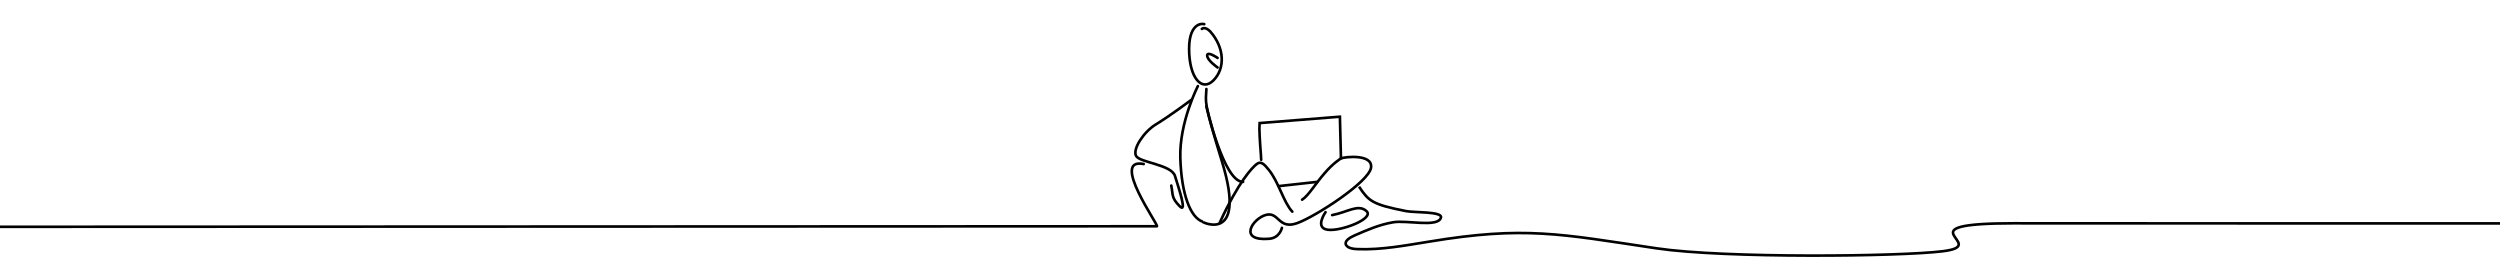
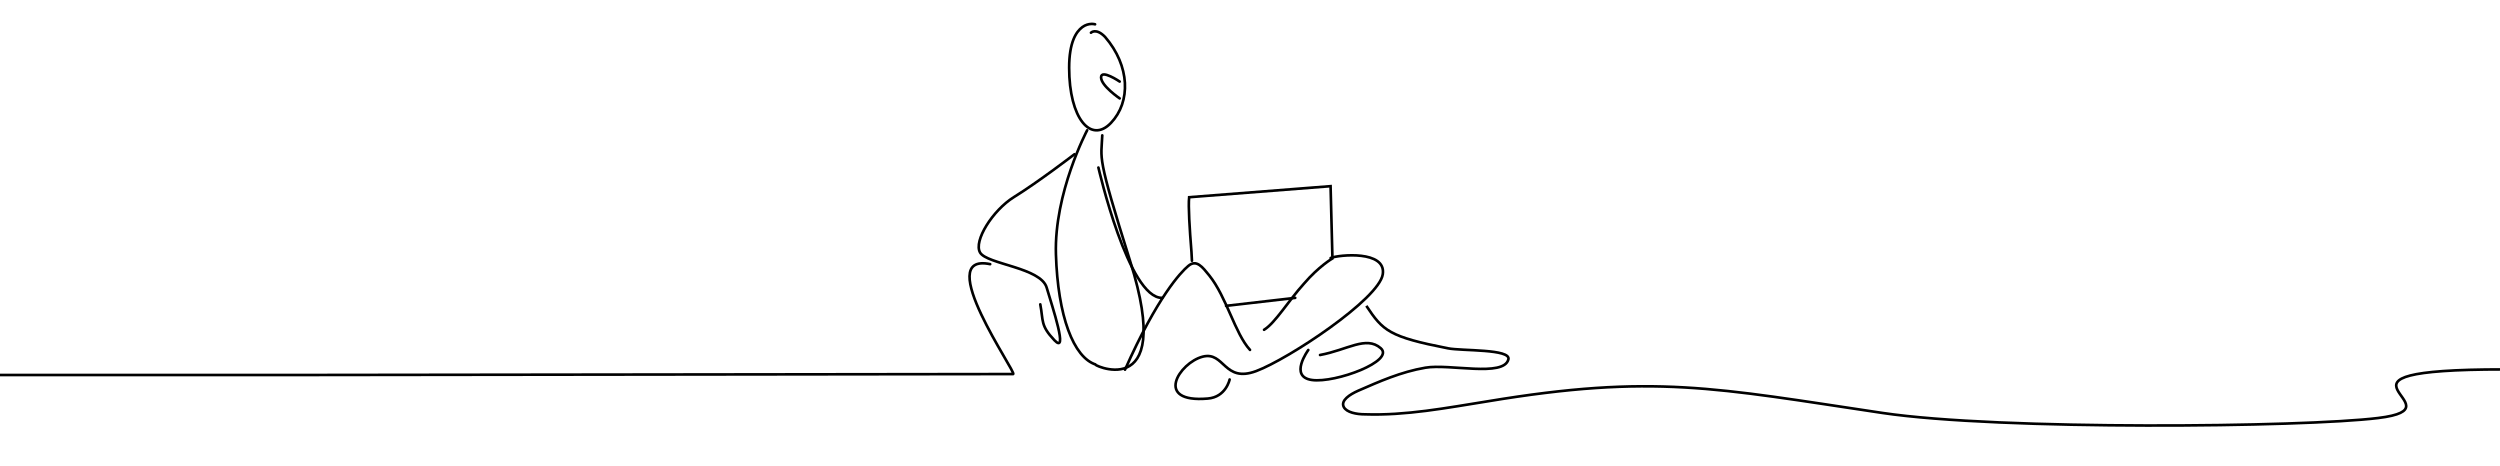
- <svg xmlns="http://www.w3.org/2000/svg" width="940px" height="105px" viewBox="0 0 940 105" version="1.1">
+ <svg xmlns="http://www.w3.org/2000/svg" width="940px" height="175px" viewBox="0 0 940 175" version="1.1">
  <g id="MenuOpen3" stroke="none" stroke-width="1" fill="none" fill-rule="evenodd">
-     <path d="M452.8,9.079 C452.8,9.079 451.4,8.679 450,9.679 C448.6,10.679 447.1,12.979 447.1,18.379 C447.1,29.279 451.9,34.679 456.3,30.179 C460.7,25.679 460.5,17.979 455,11.779 C453,9.779 451.9,10.879 451.9,10.879" id="Path" stroke="#000000" stroke-linecap="round" />
-     <path d="M450.4,32.379 C450.4,32.379 443.4,45.979 443.8,59.379 C444.2,72.779 447.5,81.879 452.3,83.379 C450.1,82.679 469.4,93.179 459.5,60.879 C452.3,37.279 453.4,38.879 453.6,33.479" id="Path" stroke="#000000" stroke-linecap="round" />
-     <path d="M447.9,37.579 C447.9,37.579 439.9,43.579 434.6,46.779 C430,49.579 425.7,56.179 427.2,58.679 C428.7,61.179 440.5,61.879 441.8,66.179 C443.1,70.479 446.6,80.679 443.5,77.479 C440.4,74.279 441.1,73.379 440.4,69.779" id="Path" stroke="#000000" stroke-linecap="round" />
-     <path d="M0.036,85.279 C1.052,85.279 433.979,85.079 434.995,85.079 C436.012,85.079 417.258,59.079 430.024,61.679" id="Path" stroke="#000000" stroke-linecap="round" />
-     <path d="M453.6,39.979 C453.6,39.979 460.1,68.579 467.4,68.379" id="Path" stroke="#000000" stroke-linecap="round" />
-     <path d="M485.9,79.579 C482.6,76.079 480.8,68.379 477,63.779 C475.5,61.979 474.2,60.279 472.4,61.779 C470.8,63.079 465.7,68.279 458.6,83.779" id="Path" stroke="#000000" stroke-linecap="round" />
-     <path d="M474.2,60.079 C474.2,59.479 474.1,58.779 474.1,58.179 C473.7,53.079 473.4,48.279 473.6,46.279 L503.8,43.879 L504.2,59.579 C504.2,59.579 501.3,61.279 498.1,65.079 C494.8,68.779 492,73.579 489.6,75.079" id="Path" stroke="#000000" stroke-linecap="round" />
-     <path d="M482,85.679 C482,85.679 481.2,89.479 477.2,89.779 C465.3,90.779 471,82.079 476.1,80.779 C480.9,79.579 480.7,86.479 487.8,83.879 C494.9,81.279 514.7,68.379 515.5,63.079 C516.3,57.879 505.9,58.879 504.1,59.579" id="Path" stroke="#000000" stroke-linecap="round" />
-     <path d="M498.4,79.779 C498.4,79.779 494.2,85.679 499.2,86.379 C504.2,87.079 516.9,82.179 513.8,79.379 C510.7,76.579 506.7,79.779 500.9,80.879" id="Path" stroke="#000000" stroke-linecap="round" />
-     <path d="M480.8,69.979 L495.3,68.379" id="Path" stroke="#000000" stroke-linecap="round" />
-     <path d="M511,70.179 C514.6,75.579 515.9,76.879 528.7,79.379 C531.7,79.979 542.4,79.479 541.8,81.779 C540.8,85.679 529,82.679 523.8,83.579 C518.5,84.479 513.8,86.579 509.2,88.579 C507.4,89.379 505.4,90.679 506.1,92.079 C506.7,93.279 508.9,93.679 510.7,93.679 C519.6,93.979 528.4,92.279 537.2,90.879 C573.3,84.879 586.6,87.979 622.9,93.379 C648.5,97.179 714.2,96.479 730.4,94.479 C749.529,92.16 713.309,83.961 757.634,83.949 C759.188,83.949 760.842,83.959 762.6,83.979 L940,84" id="Path" stroke="#000000" />
-     <path d="M457.8,21.779 C457.8,21.779 453.9,19.079 453.9,20.879 C453.9,22.679 457.8,25.379 457.8,25.379" id="Path" stroke="#000000" stroke-linecap="round" />
+     <g id="Group" transform="translate(-0.655172, 9)" stroke="#000000">
+       <path d="M412.4,0.139 C412.4,0.139 410.006,-0.564 407.613,1.193 C405.22,2.95 402.655,6.99 402.655,16.477 C402.655,35.625 410.861,45.112 418.383,37.207 C425.905,29.301 425.563,15.774 416.161,4.882 C412.742,1.369 410.861,3.301 410.861,3.301" id="Path" stroke-linecap="round" />
+       <path d="M409.419,40 C409.419,40 396.973,63.497 397.685,86.649 C398.396,109.801 404.263,125.524 412.797,128.115 C408.886,126.906 443.2,145.047 425.599,89.241 C412.797,48.466 414.753,51.23 415.109,41.901" id="Path" stroke-linecap="round" />
+       <path d="M404.655,49 C404.655,49 390.944,59.516 381.86,65.124 C373.975,70.031 366.605,81.598 369.176,85.98 C371.747,90.361 391.972,91.588 394.2,99.124 C396.428,106.661 402.427,124.537 397.114,118.929 C391.801,113.321 393,111.743 391.801,105.434" id="Path" stroke-linecap="round" />
+       <path d="M0.655,132 C57.655,132 94.988,132 112.655,132 C139.156,132 379.821,131.647 381.586,131.647 C383.35,131.647 350.803,85.731 372.958,90.323" id="Path" stroke-linecap="round" />
+       <path d="M413.655,54 C413.655,54 424.96,103.343 437.655,102.998" id="Path" stroke-linecap="round" />
+       <path d="M470.655,122.559 C464.974,116.357 461.875,102.715 455.333,94.564 C452.75,91.375 450.512,88.363 447.413,91.021 C444.659,93.324 435.879,102.537 423.655,130" id="Path" stroke-linecap="round" />
+       <path d="M448.824,89.038 C448.824,88 448.648,86.788 448.648,85.75 C447.943,76.923 447.415,68.615 447.767,65.154 L500.951,61 L501.655,88.173 C501.655,88.173 496.548,91.115 490.913,97.692 C485.101,104.096 480.17,112.404 475.944,115" id="Path" stroke-linecap="round" />
+       <path d="M463,133.684 C463,133.684 461.625,140.335 454.75,140.86 C434.296,142.611 444.093,127.383 452.859,125.107 C461.109,123.007 460.766,135.084 472.969,130.533 C485.173,125.982 519.205,103.403 520.58,94.126 C521.955,85.024 504.079,86.775 500.986,88" id="Path" stroke-linecap="round" />
+       <path d="M492.574,122.599 C492.574,122.599 485.147,132.687 493.988,133.884 C502.829,135.081 525.286,126.703 519.804,121.915 C514.323,117.127 507.25,122.599 496.994,124.48" id="Path" stroke-linecap="round" />
+       <path d="M461.655,106 L487.655,103" id="Path" stroke-linecap="round" />
+       <path d="M514.4,106 C520.642,115.372 522.896,117.629 545.09,121.968 C550.292,123.009 568.845,122.141 567.805,126.133 C566.071,132.902 545.61,127.695 536.594,129.257 C527.404,130.819 519.255,134.464 511.279,137.935 C508.158,139.324 504.69,141.58 505.903,144.01 C506.944,146.092 510.758,146.787 513.88,146.787 C529.311,147.307 544.57,144.357 559.829,141.927 C622.423,131.513 645.484,136.894 708.426,146.266 C752.814,152.861 866.733,151.646 894.823,148.175 C927.991,144.151 865.187,129.921 942.044,129.9 C944.739,129.899 947.606,129.916 950.655,129.951" id="Path" />
+       <path d="M421.655,21.67 C421.655,21.67 414.655,16.923 414.655,20.088 C414.655,23.253 421.655,28 421.655,28" id="Path" stroke-linecap="round" />
+     </g>
  </g>
</svg>
